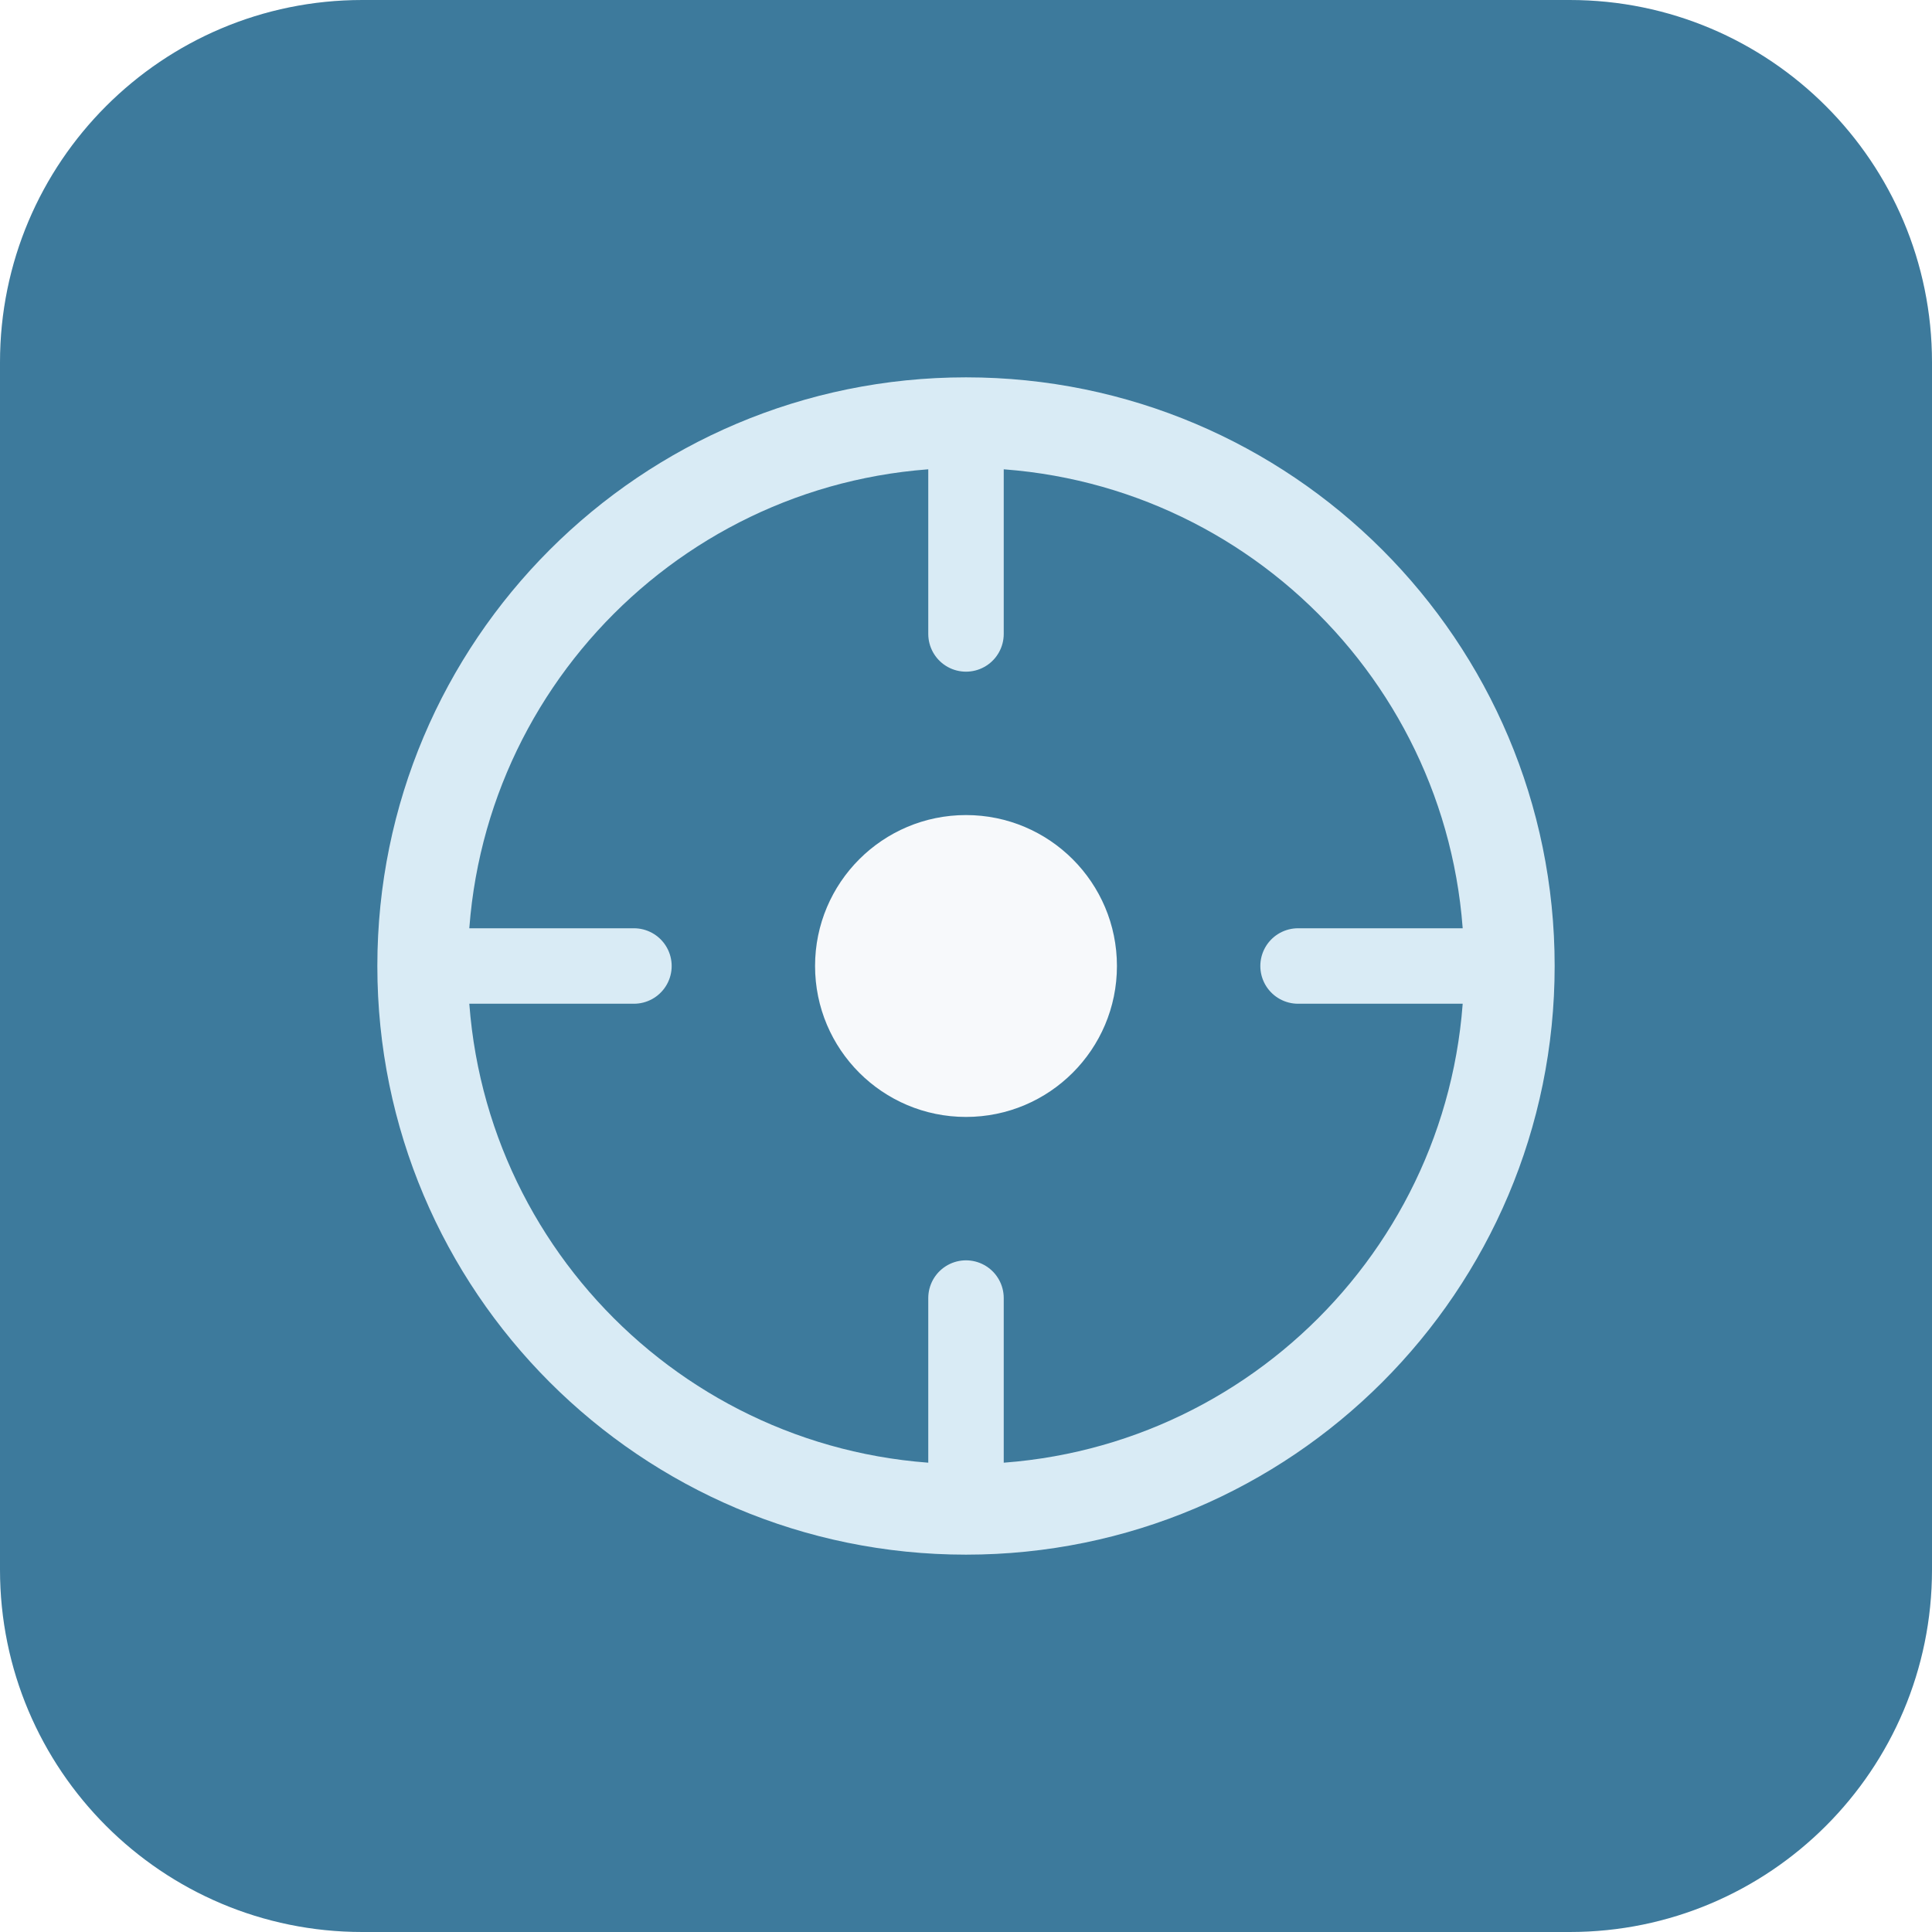
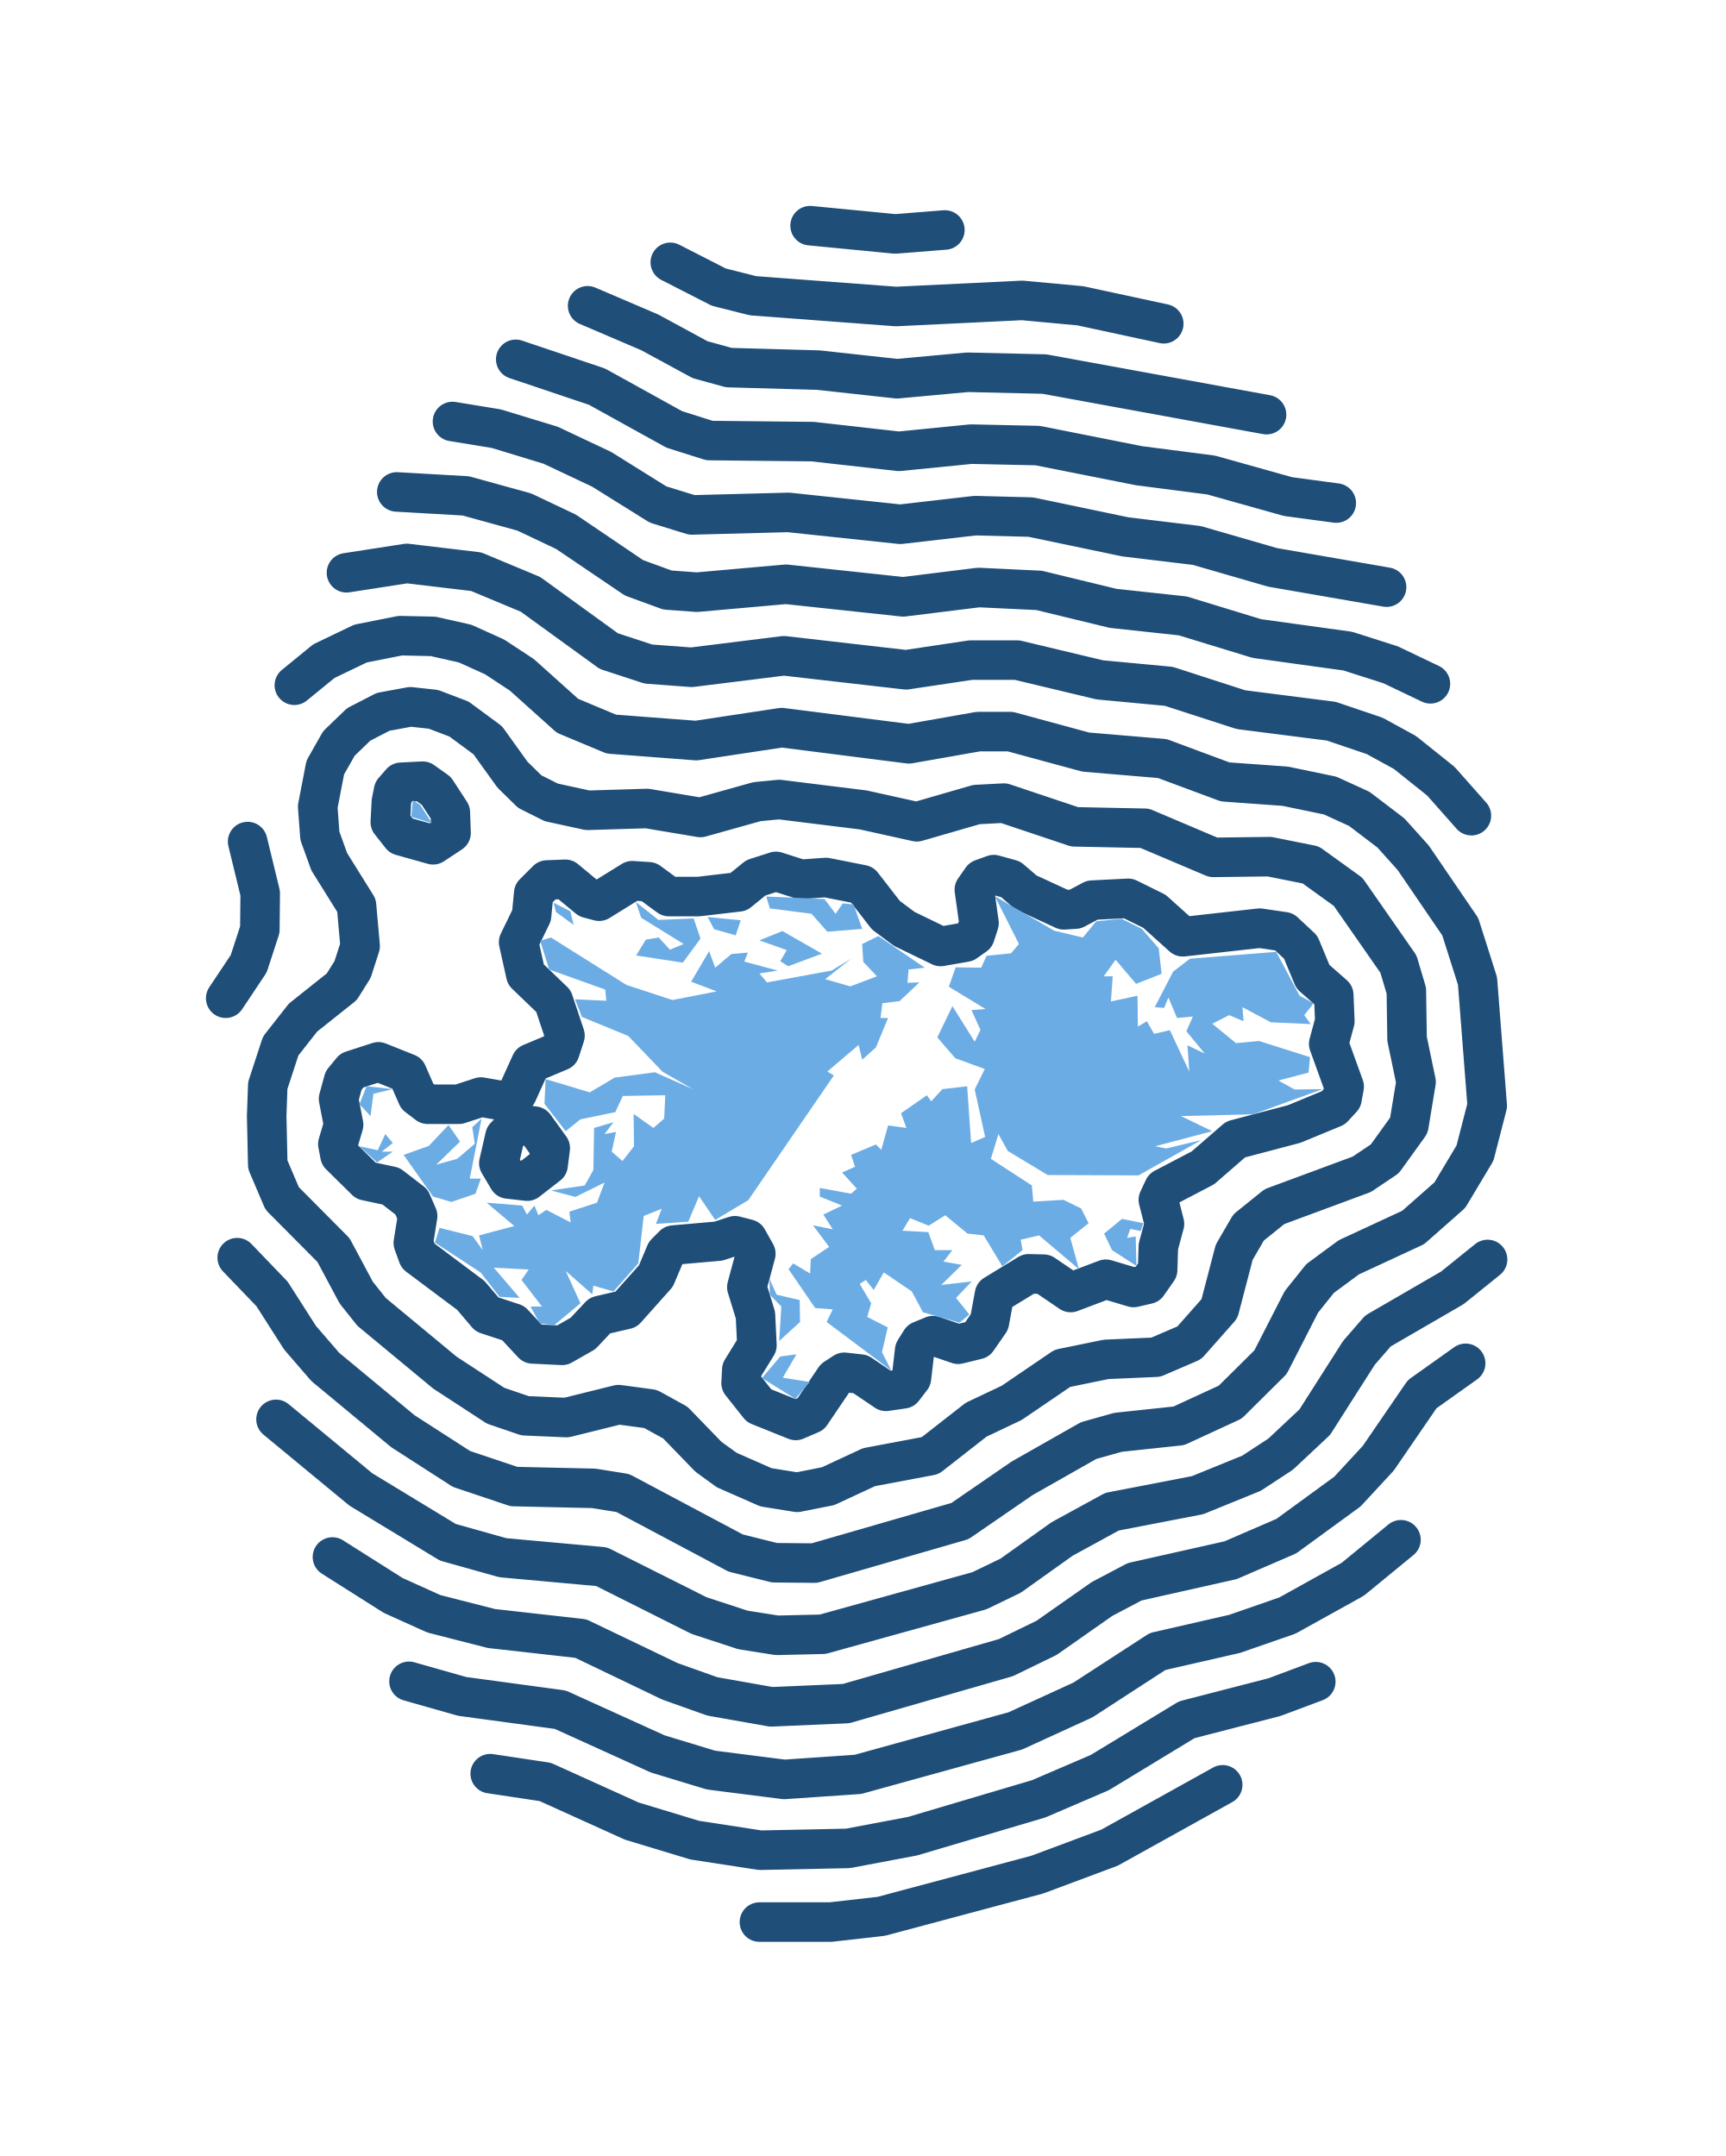
- <svg xmlns="http://www.w3.org/2000/svg" viewBox="0 0 128 128" role="img" aria-label="Ruta de la Memoria">
-   <rect width="128" height="128" rx="24" fill="#3d7a9c" />
-   <circle cx="64" cy="64" r="36" fill="none" stroke="#d9ebf5" stroke-width="6" />
-   <circle cx="64" cy="64" r="10" fill="#f7f9fb" />
-   <path d="M64 28v14M64 86v14M28 64h14M86 64h14" stroke="#d9ebf5" stroke-width="5" stroke-linecap="round" />
+ <svg xmlns="http://www.w3.org/2000/svg" viewBox="0 0 480 600" width="480" height="600">
+   <g transform="translate(40.0 40.0) scale(1)">
+     <path d="M54.2,265.8 L55.6,273.0 L54.0,278.4 L54.6,281.5 L61.8,288.6 L68.8,290.1 L74.5,294.5 L76.2,298.4 L75.0,305.9 L76.3,309.5 L91.0,320.5 L95.5,325.8 L102.8,328.2 L108.2,334.0 L116.4,334.4 L122.2,331.1 L126.9,326.1 L134.2,324.4 L142.5,315.1 L145.2,308.7 L147.4,306.5 L159.9,305.4 L164.5,303.9 L168.0,304.8 L170.3,308.9 L167.8,318.2 L170.2,326.0 L170.6,334.4 L166.4,341.2 L166.2,344.9 L171.2,351.2 L181.4,355.3 L185.6,353.5 L192.3,343.6 L194.9,341.9 L199.4,342.4 L206.5,347.2 L211.3,346.5 L213.6,343.5 L214.5,335.8 L216.2,333.1 L219.6,331.7 L226.6,334.1 L231.9,332.8 L235.3,327.9 L236.7,320.3 L246.2,314.5 L250.4,314.6 L257.9,319.7 L267.7,316.0 L275.4,318.3 L279.3,317.4 L282.1,313.4 L282.3,306.9 L284.0,300.6 L282.3,293.9 L283.8,290.7 L294.7,285.0 L303.8,277.1 L320.1,272.8 L331.0,268.3 L333.4,265.7 L334.0,262.4 L329.7,250.5 L331.4,244.2 L331.1,236.9 L325.3,231.8 L321.9,223.6 L317.3,219.3 L310.5,218.3 L289.1,220.7 L281.2,213.6 L273.9,210.0 L263.9,210.5 L259.2,213.0 L256.0,213.2 L245.4,208.3 L241.2,204.7 L236.5,203.4 L233.2,204.6 L231.1,207.6 L232.4,216.9 L231.3,220.3 L228.6,222.2 L221.7,223.4 L211.6,218.5 L206.5,214.7 L199.9,206.2 L189.8,204.2 L182.8,204.7 L175.9,202.5 L170.3,204.3 L165.5,208.2 L154.4,209.5 L146.1,209.5 L140.5,205.4 L135.9,205.1 L126.7,210.8 L123.7,210.0 L117.3,204.7 L112.2,204.9 L108.5,208.6 L107.9,214.8 L104.3,222.2 L106.3,231.2 L114.0,238.6 L117.2,248.2 L115.8,252.5 L107.7,255.9 L103.9,264.3 L100.7,266.5 L93.8,265.3 L87.7,267.3 L79.0,267.3 L76.1,265.1 L73.3,258.7 L65.3,255.5 L57.9,257.9 L55.6,260.7 L54.2,265.8 M100.5,276.3 L103.9,272.8 L108.7,273.4 L113.1,279.5 L112.5,284.2 L106.7,288.7 L101.4,288.1 L98.8,283.7 L100.5,276.3 M68.9,183.1 L68.6,188.8 L71.6,192.6 L80.5,195.1 L85.5,191.8 L85.3,186.1 L81.4,180.1 L77.6,177.4 L71.6,177.7 L69.5,180.1 L68.9,183.1 M34.2,270.6 L34.5,284.1 L38.5,293.5 L52.8,307.9 L59.1,319.7 L63.4,325.1 L83.8,342.0 L97.9,351.2 L106.1,354.0 L117.6,354.5 L132.1,350.9 L141.0,352.1 L147.9,355.9 L157.1,365.4 L162.2,369.1 L173.1,373.9 L181.8,375.3 L190.4,373.6 L201.8,368.3 L218.8,365.1 L231.6,355.1 L241.5,350.4 L255.6,340.8 L267.8,338.3 L281.6,337.7 L290.9,333.7 L299.3,324.2 L303.4,308.5 L307.4,301.6 L314.6,295.8 L338.9,286.8 L345.3,282.5 L352.0,273.2 L354.0,261.1 L351.5,249.1 L351.3,235.7 L349.1,228.3 L335.1,208.2 L324.7,200.7 L313.2,198.4 L297.6,198.6 L278.5,190.5 L259.0,190.1 L239.3,183.5 L231.7,183.9 L215.1,188.7 L200.2,185.4 L176.8,182.5 L170.6,183.1 L154.9,187.5 L140.0,185.0 L123.5,185.5 L113.4,183.3 L107.4,180.3 L102.6,175.6 L95.7,166.0 L87.7,160.1 L80.6,157.4 L74.2,156.7 L66.6,158.1 L59.8,161.6 L54.3,166.9 L50.5,173.6 L48.4,184.5 L49.0,192.6 L51.6,199.8 L59.2,212.0 L60.2,223.3 L58.1,229.8 L55.1,234.6 L44.3,243.2 L38.1,251.1 L34.5,262.1 L34.2,270.6 M26.0,310.0 L35.7,320.1 L43.5,332.3 L50.5,340.4 L72.1,358.3 L88.4,368.8 L103.0,373.7 L125.2,374.2 L133.3,375.5 L164.7,392.2 L175.5,394.9 L186.6,395.0 L227.1,383.3 L244.4,371.4 L262.9,360.9 L271.1,358.6 L288.0,356.8 L302.3,350.2 L313.5,339.1 L322.1,322.3 L327.3,315.8 L335.3,309.9 L353.2,301.6 L363.4,292.6 L370.4,280.9 L373.8,267.7 L371.1,233.0 L366.3,217.9 L353.2,198.7 L347.0,191.8 L338.2,185.1 L330.1,181.4 L317.6,178.8 L300.9,177.6 L283.4,171.1 L262.1,169.3 L241.1,163.6 L232.2,163.6 L212.9,167.0 L177.5,162.5 L153.7,166.1 L130.1,164.3 L117.9,159.2 L105.2,147.8 L97.6,142.8 L89.4,139.1 L80.5,137.1 L71.4,136.9 L60.3,139.1 L50.1,144.0 L41.9,150.7 M28.9,194.2 L32.4,208.6 L32.3,218.7 L29.2,228.2 L22.8,237.8 M36.8,355.0 L60.4,374.5 L84.6,389.2 L99.9,393.5 L127.4,396.0 L154.5,409.6 L166.7,413.6 L176.2,415.1 L188.9,414.8 L232.5,402.7 L241.2,398.5 L255.5,388.3 L269.4,380.7 L293.2,376.1 L308.2,370.0 L316.3,364.7 L325.8,355.8 L338.1,336.5 L343.4,330.4 L364.1,318.4 L373.9,310.5 M369.4,187.0 L360.9,177.4 L350.9,169.4 L342.5,164.8 L330.4,160.7 L305.3,157.5 L285.2,151.0 L266.0,149.2 L243.0,143.7 L230.1,143.7 L212.1,146.4 L178.1,142.5 L152.4,145.7 L140.4,144.8 L129.4,141.2 L107.6,125.4 L92.5,119.1 L73.2,116.8 L56.4,119.4 M52.5,393.3 L69.4,404.0 L80.7,409.1 L96.7,413.2 L121.6,416.0 L146.4,427.9 L158.2,432.1 L174.6,435.0 L195.4,434.1 L239.9,421.3 L251.2,415.8 L266.6,405.0 L275.7,400.2 L302.4,394.2 L317.9,387.5 L334.9,375.1 L343.5,365.8 L355.7,348.0 L367.8,339.4 M358.0,150.3 L346.9,145.0 L335.0,141.2 L309.7,137.7 L289.1,131.4 L269.7,129.3 L249.1,124.3 L232.3,123.5 L211.3,126.1 L178.7,122.6 L153.9,124.8 L145.7,124.2 L136.4,120.8 L117.5,108.0 L105.9,102.5 L89.6,98.0 L70.4,96.9 M73.8,427.9 L88.6,432.1 L115.9,435.8 L143.0,448.1 L157.8,452.6 L178.2,455.2 L198.7,453.8 L242.5,441.7 L261.3,433.1 L282.1,419.6 L303.5,414.7 L318.2,409.6 L336.4,399.5 L349.8,388.5 M345.8,123.4 L314.1,117.9 L293.0,111.8 L273.1,109.4 L246.8,103.9 L231.3,103.5 L210.5,105.9 L179.4,102.6 L152.5,103.3 L143.1,100.4 L127.4,90.6 L113.2,83.9 L98.1,79.3 L85.9,77.3 M96.4,453.6 L111.7,455.9 L135.8,466.8 L153.3,472.1 L171.5,474.9 L195.9,474.4 L213.9,471.0 L249.0,460.6 L266.0,453.3 L290.2,438.6 L314.6,432.3 L326.1,428.0 M331.8,100.0 L318.4,98.2 L297.0,92.2 L276.9,89.6 L248.7,84.0 L230.2,83.6 L210.1,85.6 L186.1,82.9 L157.4,82.6 L147.6,79.5 L126.1,67.6 L103.5,60.0 M171.3,494.9 L191.1,494.9 L205.2,493.3 L248.6,481.7 L268.7,474.2 L300.2,456.7 M312.4,75.4 L250.6,64.1 L229.2,63.6 L209.6,65.4 L187.7,63.0 L162.8,62.3 L154.8,60.1 L140.8,52.5 L123.5,45.1 M283.8,50.1 L260.6,45.1 L244.4,43.6 L209.3,45.3 L169.5,42.3 L160.0,39.9 L146.5,33.0 M222.9,24.0 L209.1,25.1 L185.4,22.8" stroke="#1F4E79" stroke-width="11" fill="none" stroke-linecap="round" stroke-linejoin="round" />
+     <path d="M80.2,189.1 L76.9,184.0 L74.9,182.7 L74.4,187.3 L80.2,189.1Z M114.0,211.2 L114.7,213.8 L119.6,217.4 L118.7,213.6 L114.0,211.2Z M150.0,227.9 L154.9,221.2 L153.0,215.6 L143.2,216.0 L136.9,211.0 L138.4,215.4 L150.2,222.7 L146.4,224.3 L143.3,220.9 L139.7,221.5 L137.0,225.9 L150.0,227.9Z M60.0,267.3 L63.1,270.6 L63.9,264.4 L69.3,263.1 L62.0,262.3 L60.0,267.3Z M190.2,258.2 L198.9,250.8 L199.9,254.9 L203.7,251.5 L207.1,243.3 L205.0,243.3 L205.5,239.2 L210.3,238.6 L215.8,233.4 L212.5,233.5 L212.8,229.8 L217.3,229.3 L204.4,220.5 L199.9,222.7 L200.2,227.7 L204.0,231.7 L196.6,234.5 L189.6,232.5 L196.8,226.8 L191.4,230.1 L173.4,233.4 L171.3,230.9 L176.4,230.1 L167.1,227.6 L168.1,225.1 L163.5,225.5 L159.0,229.3 L157.3,224.7 L152.3,233.2 L159.4,235.9 L147.1,238.3 L134.3,234.1 L113.3,220.9 L110.3,221.8 L112.8,229.8 L128.4,235.4 L128.7,238.5 L120.0,238.1 L121.9,243.0 L134.8,248.3 L144.4,258.3 L152.8,263.1 L142.2,258.4 L131.0,259.9 L124.1,264.0 L111.8,260.3 L111.5,267.2 L117.4,274.8 L121.5,271.5 L131.2,269.5 L133.3,265.0 L145.1,264.8 L144.8,271.3 L141.8,273.9 L136.3,270.0 L136.4,279.0 L133.2,283.1 L130.2,280.5 L131.4,275.0 L128.2,275.6 L130.7,272.3 L125.3,273.9 L125.1,285.6 L122.7,289.9 L113.3,291.3 L120.1,293.1 L128.2,289.1 L126.1,294.7 L118.4,297.2 L118.8,300.2 L112.0,296.7 L109.8,298.2 L108.7,295.5 L106.6,298.0 L105.3,295.5 L95.4,294.7 L103.1,301.2 L93.3,303.8 L94.3,307.9 L91.5,304.0 L82.3,301.7 L81.0,305.8 L93.7,314.1 L99.0,320.9 L104.6,321.2 L97.4,312.8 L107.1,313.3 L105.1,316.2 L110.8,323.6 L107.6,323.6 L110.2,328.3 L114.2,328.8 L121.5,322.7 L117.4,313.7 L124.8,320.2 L125.1,317.8 L130.7,319.4 L137.6,311.6 L139.1,298.4 L144.1,296.4 L142.5,300.6 L151.5,300.0 L154.5,292.9 L159.0,299.5 L168.2,294.0 L192.0,259.3 L190.2,258.2Z M67.2,275.6 L65.1,280.1 L60.0,279.0 L64.9,283.5 L69.3,280.5 L66.2,280.5 L69.3,278.1 L67.2,275.6Z M92.3,292.2 L93.8,288.0 L90.7,288.0 L94.0,271.3 L91.4,273.7 L92.1,278.3 L87.2,282.5 L81.4,284.1 L88.0,277.7 L84.8,273.1 L79.3,278.9 L72.3,281.4 L80.5,293.0 L85.6,294.5 L92.3,292.2Z M190.2,219.3 L199.9,218.5 L197.5,211.7 L194.5,211.4 L192.5,214.3 L189.4,210.2 L173.2,209.5 L174.2,212.8 L185.8,214.3 L190.2,219.3Z M166.1,216.1 L156.9,215.2 L158.7,218.6 L164.7,220.3 L166.1,216.1Z M171.3,221.7 L178.9,224.4 L177.1,227.5 L179.3,228.9 L188.7,225.4 L177.7,219.1 L171.3,221.7Z M315.7,260.7 L324.1,258.5 L324.5,254.2 L310.3,249.7 L303.9,250.3 L297.3,244.9 L302.0,242.5 L306.0,244.2 L305.7,240.3 L313.6,244.5 L324.7,245.0 L322.9,242.5 L325.5,239.2 L321.6,237.1 L315.1,224.9 L291.1,226.8 L286.4,230.4 L281.3,240.3 L283.9,240.5 L285.1,237.6 L287.5,243.3 L291.9,242.9 L290.1,247.0 L295.2,253.2 L290.4,250.9 L290.9,258.2 L285.5,246.7 L281.1,247.7 L279.1,244.2 L276.6,245.7 L276.5,237.1 L269.1,238.7 L269.6,231.7 L267.1,231.7 L270.4,227.1 L276.1,233.8 L283.2,231.0 L282.4,223.9 L277.7,218.5 L272.1,215.7 L265.0,216.4 L261.3,220.9 L253.3,219.0 L236.8,209.4 L243.5,222.7 L241.3,225.3 L234.5,226.0 L233.0,229.3 L225.9,229.2 L224.0,234.6 L234.2,240.8 L230.3,241.1 L232.8,246.6 L231.2,249.9 L225.0,240.0 L220.8,248.7 L225.8,254.5 L234.0,257.5 L231.2,263.2 L234.1,276.4 L230.2,278.1 L229.1,262.3 L222.2,263.1 L219.1,266.5 L217.9,264.8 L210.7,269.8 L212.2,273.9 L207.1,273.2 L205.2,280.0 L203.7,278.5 L196.8,281.4 L197.9,284.7 L194.3,286.3 L198.4,290.8 L196.8,292.2 L188.1,290.6 L188.1,293.0 L194.3,295.5 L189.1,298.0 L191.7,302.1 L186.2,301.0 L190.7,307.0 L185.6,310.4 L185.4,314.4 L180.7,311.6 L179.4,313.2 L186.8,324.0 L191.7,324.4 L190.0,327.9 L208.0,341.4 L205.4,336.3 L207.0,329.4 L201.3,326.5 L202.4,322.7 L199.2,317.3 L200.9,316.2 L203.1,319.0 L205.9,314.1 L213.7,319.4 L216.8,325.2 L227.0,328.1 L229.7,325.8 L226.0,321.2 L230.4,316.6 L221.9,317.6 L227.6,312.0 L222.5,311.1 L225.0,307.9 L220.1,307.9 L218.3,302.9 L211.1,302.5 L213.2,299.0 L218.4,301.1 L223.0,298.2 L229.2,303.3 L233.7,303.8 L238.9,312.4 L244.5,307.9 L244.0,305.0 L249.1,303.8 L260.2,313.2 L257.8,304.5 L262.9,300.4 L260.8,296.3 L255.9,293.9 L247.5,294.4 L247.1,289.9 L235.7,282.5 L237.8,275.6 L240.4,280.3 L251.5,287.0 L276.8,287.1 L294.2,277.3 L284.5,279.6 L281.4,279.0 L297.3,274.8 L288.6,270.6 L308.7,270.1 L328.0,263.1 L320.2,263.2 L315.7,260.7Z M278.1,300.4 L272.2,299.2 L267.2,303.3 L269.4,307.9 L276.2,312.3 L276.0,304.1 L273.6,304.5 L274.5,302.0 L277.4,302.6 L278.1,300.4Z M182.5,321.8 L176.1,320.3 L174.1,315.9 L174.2,320.3 L177.4,323.6 L176.8,333.2 L182.6,327.9 L182.5,321.8Z M172.0,343.5 L181.3,349.3 L185.3,344.6 L177.8,343.4 L181.6,336.9 L177.1,337.5 L172.0,343.5Z" fill="#6CACE4" />
+   </g>
</svg>
